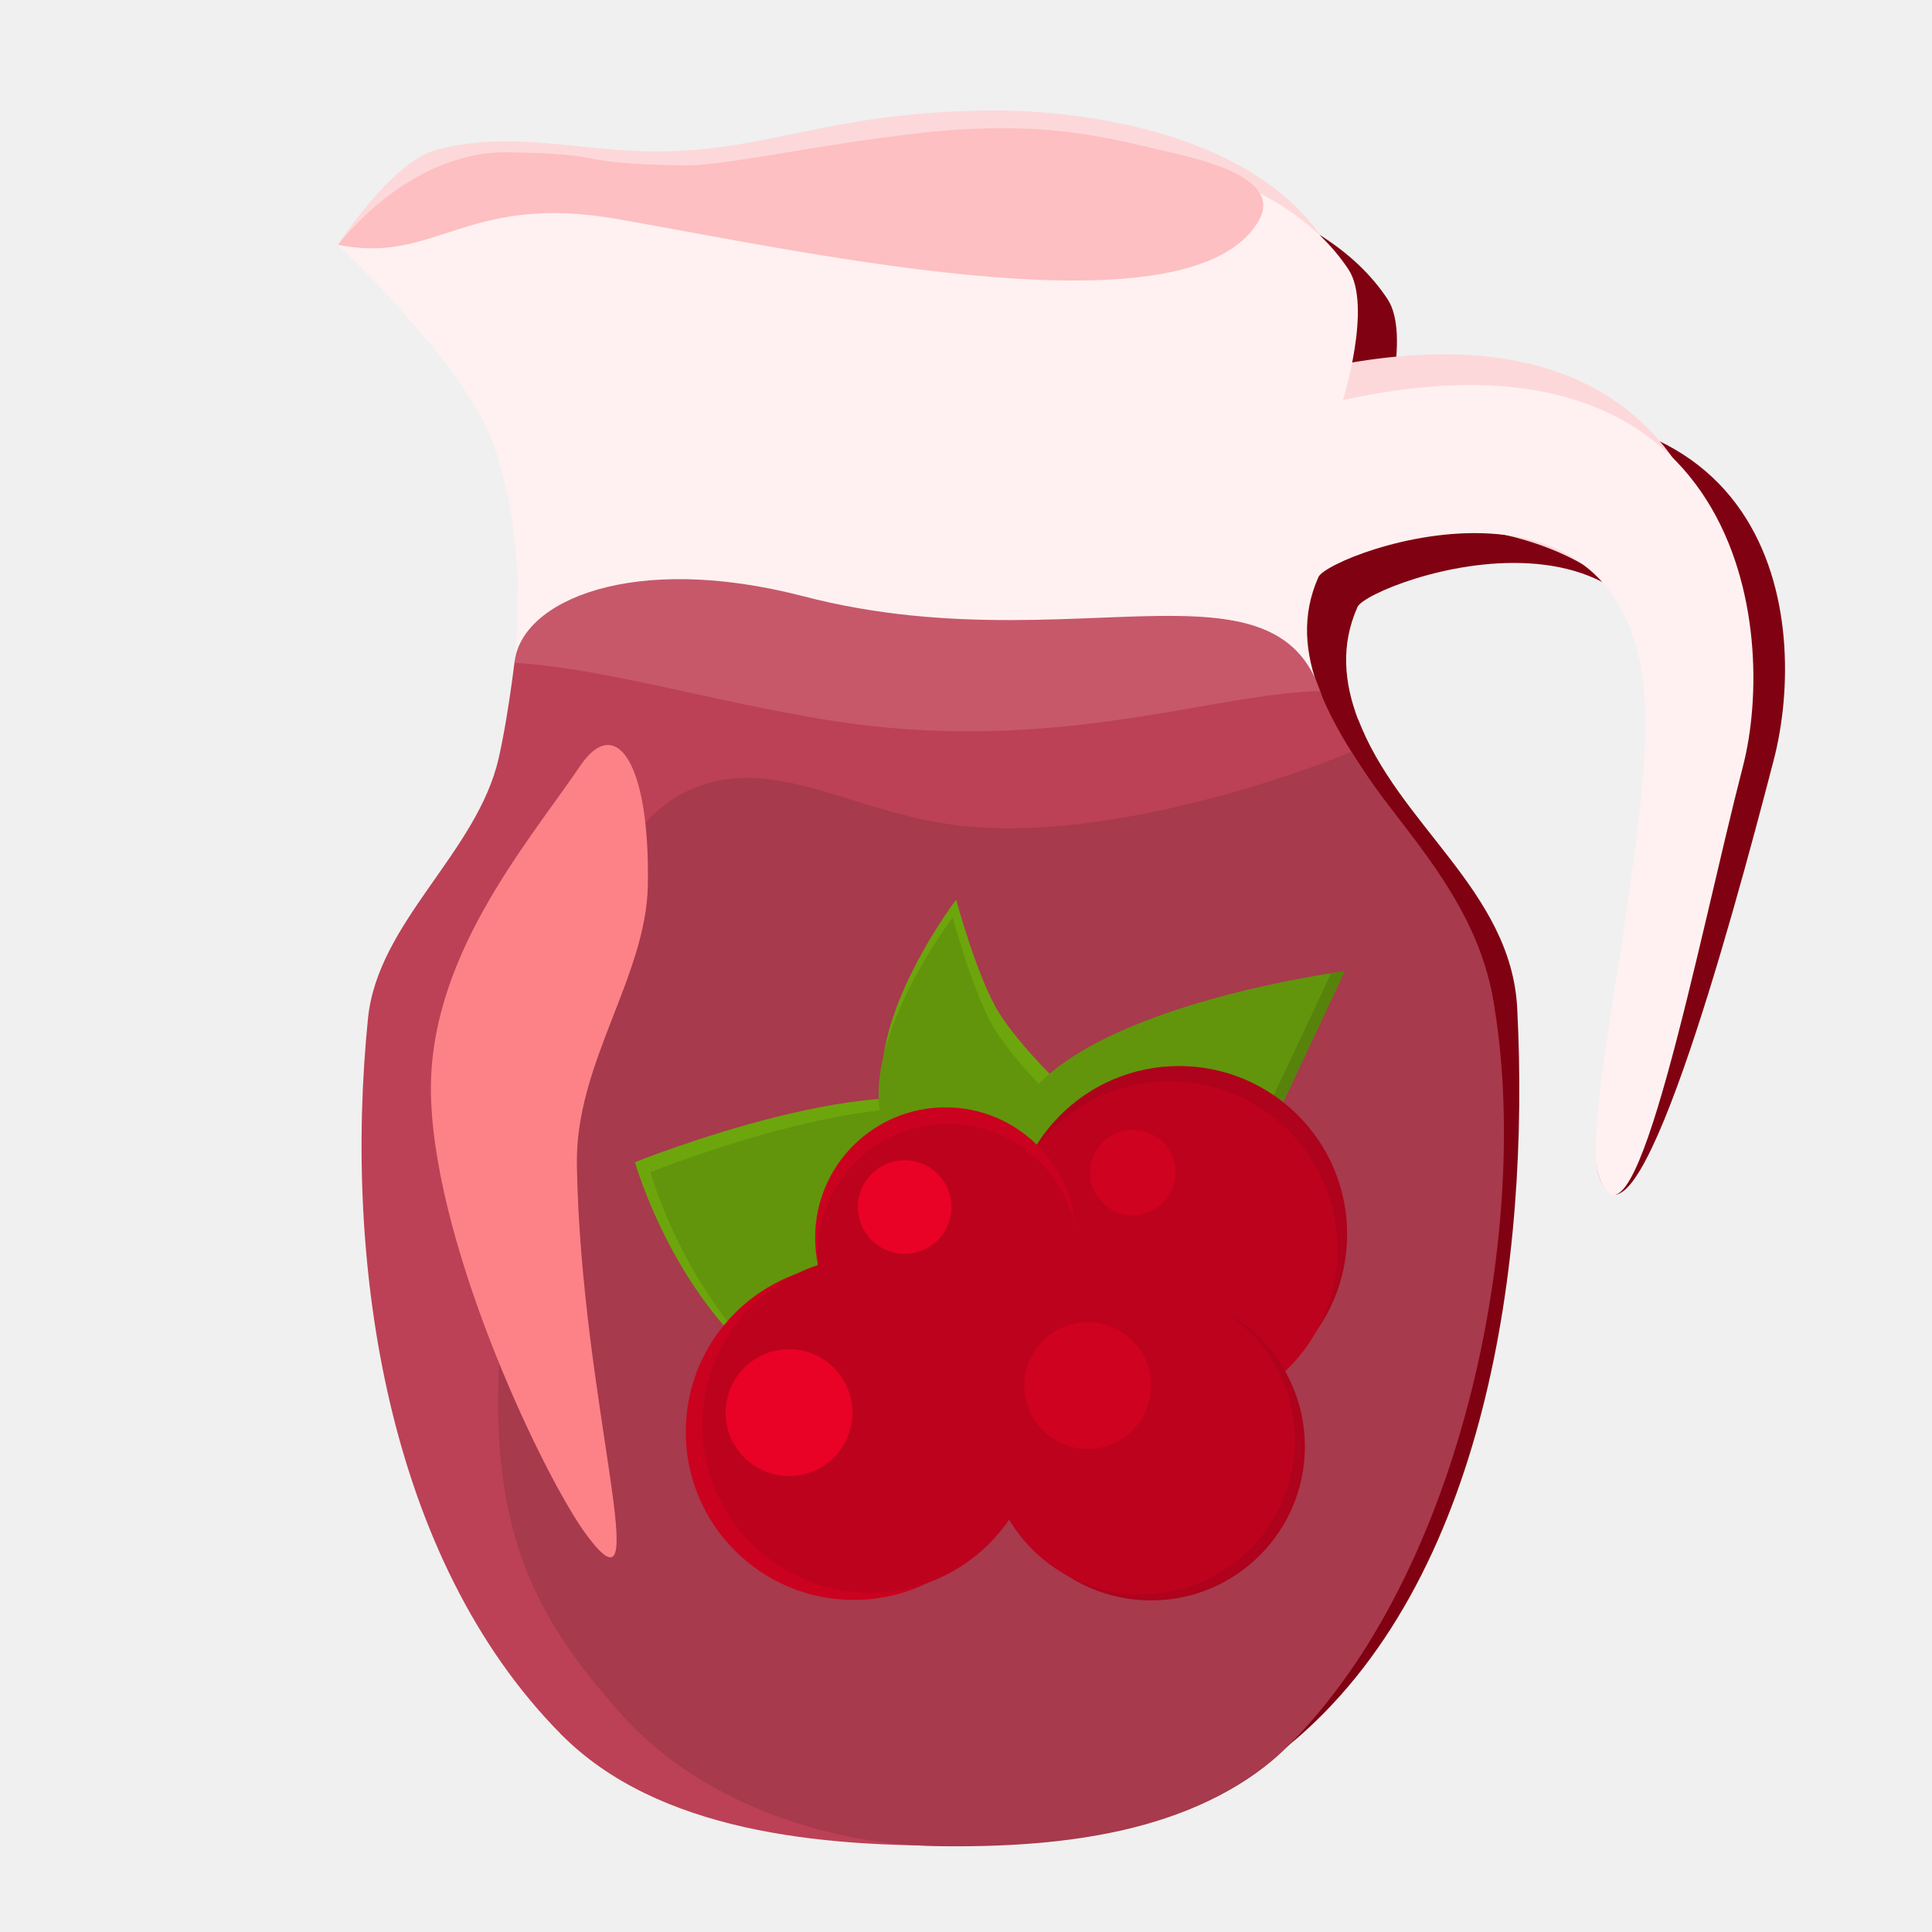
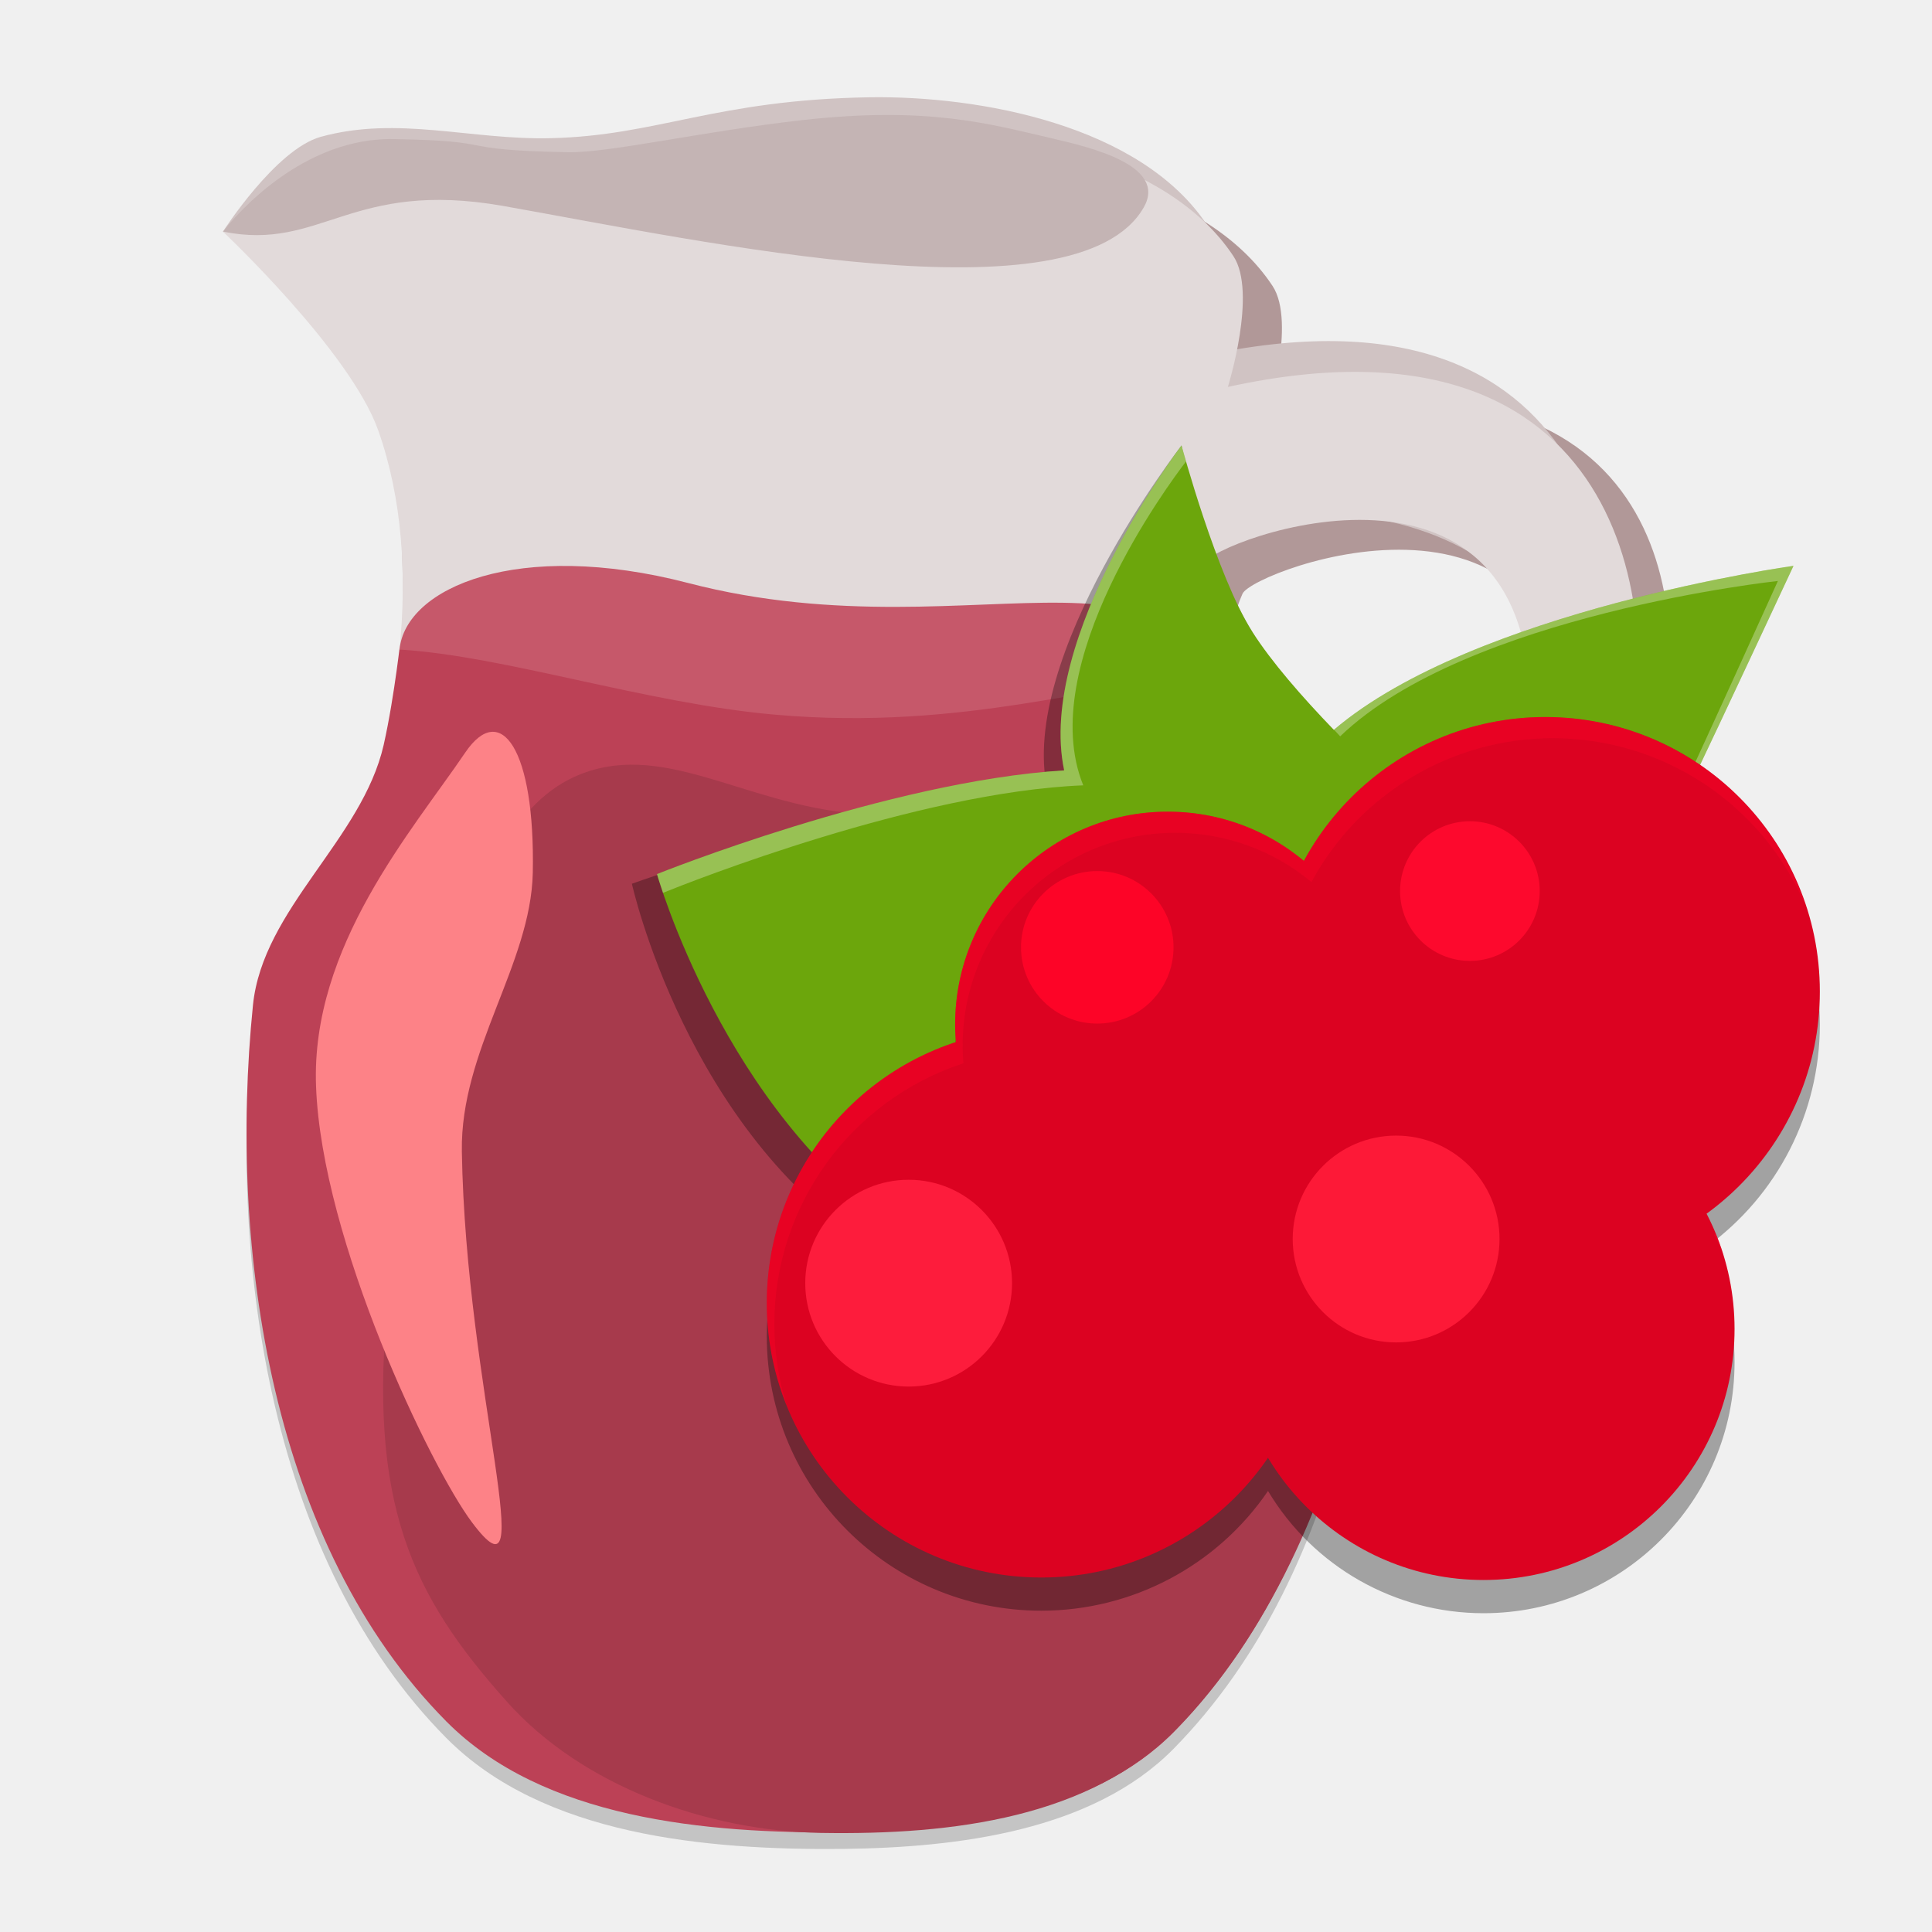
<svg xmlns="http://www.w3.org/2000/svg" xml:space="preserve" width="128mm" height="128mm" viewBox="0 0 128 128">
-   <path d="M69.55 11.34c-10.25.17-14.02 2.54-21.11 2.7-5.3.13-10.76-2.67-15.88-1.26-2.99.83-7.58 5.42-7.58 5.42s8.43 7.92 10.29 13.17c1.59 4.49 1.9 9.43 1.43 14.27-.01.1-.42 3.7-1.07 6.57-1.43 6.27-8.01 10.84-8.66 17.23-1.65 16.3 10.22 45.48 10.22 45.48s19.23 2.8 27.73 2.91c8.77.12 15.15 2.17 20.45-2.19 13.16-10.82 16-32.2 15.15-48.83-.4-7.83-7.9-12.13-10.56-19.22l.05.17c-.97-2.51-1.2-5.02-.07-7.55.72-1.6 22.4-9.64 21.65 10.65-.38 10.3-6.8 23.75-5.65 27.07 2.32 6.76 8.65-16.28 11.58-27.6 2.33-9.01.56-27.65-25.96-21.85 0 0 1.96-6.25.37-8.66-4.4-6.66-15.1-8.6-22.38-8.48zm-9.27 35.28c1.14.19 2.25.42 3.31.71a32.83 32.83 0 0 0-3.3-.7z" style="display:inline;opacity:1;fill:#800212;fill-opacity:1;stroke:none;stroke-width:1;stroke-linecap:round;stroke-linejoin:round;stroke-dasharray:none;stroke-opacity:1;paint-order:markers fill stroke" />
-   <path d="M65.23 7.32c-10.25.17-14.02 2.54-21.11 2.71-5.3.13-10.13-1.5-15.25-.09-2.99.83-6.48 6.28-6.48 6.28 11.24 5.62 11.68 14.26 11.9 22.4.48 17.24-.6 24.8-1.25 31.2-1.65 16.3.74 18.6 5.84 31.9 3.63 9.47 11.79 16.41 20.3 16.53 8.75.12 24.46-4.65 24.46-4.65s14.55-31.38 13.7-48c-.39-7.83-9.04-14.94-11.7-22.03l.05.17c-.97-2.5-1.2-5.01-.07-7.55.72-1.6 26.73-5.62 25.97 14.67-.38 10.3-6.8 23.75-5.65 27.07 2.32 6.76 4.87-17.86 7.8-29.18 2.33-9.01.02-30.09-26.5-24.28 0 0 1.96-6.25.37-8.66-4.4-6.66-15.1-8.6-22.38-8.49z" style="display:inline;opacity:1;fill:#fdd8da;fill-opacity:1;stroke:none;stroke-width:1;stroke-linecap:round;stroke-linejoin:round;stroke-dasharray:none;stroke-opacity:1;paint-order:markers fill stroke" />
-   <path d="M66.96 9.36c-10.25.17-14.02 2.54-21.1 2.71-5.32.13-10.77-2.68-15.89-1.26-2.99.83-7.58 5.41-7.58 5.41s8.43 7.92 10.29 13.17c1.61 4.56 1.9 9.6 1.41 14.52 6.9.4 18.42-.87 26.91 1.45 12.33 3.37 19.66.62 26.42.42-.97-2.5-1.2-5.01-.07-7.55.72-1.6 22.4-9.63 21.65 10.65-.38 10.3-4.2 25.73-3.06 29.05 2.32 6.76 6.6-15.82 9.53-27.14 2.34-9.01.02-30.09-26.5-24.28 0 0 1.96-6.25.37-8.66-4.4-6.66-15.1-8.6-22.38-8.49Z" style="display:inline;opacity:1;fill:#fff1f1;fill-opacity:1;stroke:none;stroke-width:1;stroke-linecap:round;stroke-linejoin:round;stroke-dasharray:none;stroke-opacity:1;paint-order:markers fill stroke" />
-   <path d="M34.09 43.9c.41-4.1 7.84-7.33 19.12-4.4 19.68 5.13 34.87-5.39 34.94 11.25 0 0-19.03 4.63-28.52 3.38-9.09-1.2-25.54-10.22-25.54-10.22Z" style="opacity:1;fill:#c6586a;fill-opacity:1;stroke:none;stroke-width:1;stroke-linecap:round;stroke-linejoin:round;stroke-dasharray:none;stroke-opacity:1;paint-order:markers fill stroke" />
-   <path d="M22.4 16.22c6.53 1.32 8.44-3.48 18.56-1.7 13.43 2.38 38.01 7.76 42.43.11 1.61-2.8-3.54-4-6.12-4.6-3.98-.91-8.09-2.15-16.56-1.19-6.56.74-12.73 2.17-15.45 2.12-7.99-.15-4.17-.75-11.56-.87-6.67-.12-11.3 6.13-11.3 6.13z" style="opacity:1;fill:#fdbfc1;fill-opacity:1;stroke:none;stroke-width:1;stroke-linecap:round;stroke-linejoin:round;stroke-dasharray:none;stroke-opacity:1;paint-order:markers fill stroke" />
-   <path d="M33.04 50.23c-1.43 6.27-8.01 10.84-8.66 17.24-1.65 16.3 1.27 35.81 12.81 47.45 6.4 6.46 17.2 7.44 26.3 7.35 7.62-.09 16.53-1.2 21.88-6.63 11.67-11.86 14.55-31.38 13.71-48-.4-7.83-9.05-14.94-11.7-22.03l.04.17c-6.76.2-15.76 3.57-28.5 2.44-8.48-.75-17.92-3.9-24.83-4.31.13-1.32-.3 3-1.05 6.32z" style="display:inline;opacity:1;fill:#bc4156;fill-opacity:1;stroke:none;stroke-width:1;stroke-linecap:round;stroke-linejoin:round;stroke-dasharray:none;stroke-opacity:1;paint-order:markers fill stroke" />
-   <path d="M37.63 64.34c-2.87 6.99-3.7 16.8-4.27 22.26-1.45 13.94 1.59 20.01 7.83 27 5 5.62 13.28 8.58 20.8 8.71 8.86.15 17.88-1.04 23.6-6.9 11.97-12.25 15.93-35.64 13.25-49.62-1.34-6.93-6.92-11.78-9.31-15.99.02.05-14.11 5.93-25.29 4.97-7.45-.64-12.87-5-18.56-2.43-4.39 1.99-6.22 7.55-8.05 12z" style="display:inline;opacity:1;fill:#a73a4c;fill-opacity:1;stroke:none;stroke-width:.866;stroke-linecap:round;stroke-linejoin:round;stroke-dasharray:none;stroke-opacity:1;paint-order:markers fill stroke" />
-   <path d="M38.88 101.72c4.68 6.26-.4-8.7-.66-24.56-.11-6.7 4.57-12.4 4.7-18.46.16-8.21-2.13-11.43-4.48-7.96-3.51 5.18-10.23 12.84-9.88 22.1.37 10.22 7.6 25.24 10.32 28.88z" style="opacity:1;fill:#fd8287;fill-opacity:1;stroke:none;stroke-width:1;stroke-linecap:round;stroke-linejoin:round;stroke-dasharray:none;stroke-opacity:1;paint-order:markers fill stroke" />
-   <g style="display:inline" transform="translate(-81.1 52.43) scale(1.57281)">
-     <path d="M108.22 7.56s-11.97 1.66-13.4 6.4c-1.09 3.6 5.78 9.67 5.78 9.67s3.3-6.86 4.91-10.3a961.7 961.7 0 0 0 2.71-5.77z" style="opacity:1;fill:#57830c;fill-opacity:1;stroke:none;stroke-width:.793;stroke-linecap:round;stroke-linejoin:round;stroke-dasharray:none;stroke-opacity:1;paint-order:markers fill stroke" />
-     <path d="M91.84 4.56s-5.67 7.46-1.72 10.45c3 2.27 9.87.79 9.87.79s-4.7-3.9-6.31-6.42c-.93-1.44-1.84-4.82-1.84-4.82z" style="opacity:1;fill:#6ca60c;fill-opacity:1;stroke:none;stroke-width:.793;stroke-linecap:round;stroke-linejoin:round;stroke-dasharray:none;stroke-opacity:1;paint-order:markers fill stroke" />
-     <path d="M78.31 15.62s1.73 6.13 6.3 9.18c3.94 2.62 14.15-1.27 14.15-1.27s-2.11-7.1-5.92-9.85c-3.48-2.5-14.53 1.94-14.53 1.94z" style="opacity:1;fill:#6ca60c;fill-opacity:1;stroke:none;stroke-width:1;stroke-linecap:round;stroke-linejoin:round;stroke-dasharray:none;stroke-opacity:1;paint-order:markers fill stroke" />
-     <path d="M107.63 7.67s-11.97 1.65-13.4 6.4c-1.1 3.6 5.78 9.67 5.78 9.67s3.29-6.86 4.9-10.3c.92-1.92 2.72-5.77 2.72-5.77z" style="opacity:1;fill:#62950c;fill-opacity:1;stroke:none;stroke-width:.793;stroke-linecap:round;stroke-linejoin:round;stroke-dasharray:none;stroke-opacity:1;paint-order:markers fill stroke" />
-     <path d="M78.96 16.04s1.72 6.13 6.3 9.18c3.94 2.62 14.14-1.27 14.14-1.27s-2.1-7.1-5.92-9.85c-3.47-2.5-14.52 1.94-14.52 1.94z" style="opacity:1;fill:#62950c;fill-opacity:1;stroke:none;stroke-width:1;stroke-linecap:round;stroke-linejoin:round;stroke-dasharray:none;stroke-opacity:1;paint-order:markers fill stroke" />
-     <circle cx="87.53" cy="26.98" r="7.08" style="opacity:1;fill:#ca021f;fill-opacity:1;stroke:none;stroke-width:1;stroke-linecap:round;stroke-linejoin:round;stroke-dasharray:none;stroke-opacity:1;paint-order:markers fill stroke" />
-     <circle cx="88.23" cy="26.68" r="7.08" style="opacity:1;fill:#bd021d;fill-opacity:1;stroke:none;stroke-width:1;stroke-linecap:round;stroke-linejoin:round;stroke-dasharray:none;stroke-opacity:1;paint-order:markers fill stroke" />
-     <path d="M91.7 5.3s-5.68 7.47-1.73 10.45c3 2.27 9.87.79 9.87.79s-4.7-3.9-6.31-6.42c-.93-1.44-1.84-4.82-1.84-4.82Z" style="opacity:1;fill:#62950c;fill-opacity:1;stroke:none;stroke-width:.793;stroke-linecap:round;stroke-linejoin:round;stroke-dasharray:none;stroke-opacity:1;paint-order:markers fill stroke" />
-     <circle cx="101.23" cy="18.65" r="7.08" style="opacity:1;fill:#af021c;fill-opacity:1;stroke:none;stroke-width:1;stroke-linecap:round;stroke-linejoin:round;stroke-dasharray:none;stroke-opacity:1;paint-order:markers fill stroke" />
-     <circle cx="100.83" cy="19.29" r="7.08" style="opacity:1;fill:#bd021d;fill-opacity:1;stroke:none;stroke-width:1;stroke-linecap:round;stroke-linejoin:round;stroke-dasharray:none;stroke-opacity:1;paint-order:markers fill stroke" />
-     <circle cx="100.05" cy="27.6" r="6.48" style="opacity:1;fill:#af021c;fill-opacity:1;stroke:none;stroke-width:.915;stroke-linecap:round;stroke-linejoin:round;stroke-dasharray:none;stroke-opacity:1;paint-order:markers fill stroke" />
-     <circle cx="99.63" cy="27.35" r="6.48" style="opacity:1;fill:#bd021d;fill-opacity:1;stroke:none;stroke-width:.915;stroke-linecap:round;stroke-linejoin:round;stroke-dasharray:none;stroke-opacity:1;paint-order:markers fill stroke" />
-     <circle cx="91.39" cy="18.8" r="5.49" style="opacity:1;fill:#ca021f;fill-opacity:1;stroke:none;stroke-width:.775;stroke-linecap:round;stroke-linejoin:round;stroke-dasharray:none;stroke-opacity:1;paint-order:markers fill stroke" />
-     <circle cx="91.49" cy="19.49" r="5.49" style="opacity:1;fill:#bd021d;fill-opacity:1;stroke:none;stroke-width:.775;stroke-linecap:round;stroke-linejoin:round;stroke-dasharray:none;stroke-opacity:1;paint-order:markers fill stroke" />
-     <circle cx="89.67" cy="17.51" r="1.97" style="opacity:1;fill:#e90225;fill-opacity:1;stroke:none;stroke-width:.894;stroke-linecap:round;stroke-linejoin:round;stroke-dasharray:none;stroke-opacity:1;paint-order:markers fill stroke" />
-     <circle cx="84.8" cy="26.17" r="2.67" style="opacity:1;fill:#e90225;fill-opacity:1;stroke:none;stroke-width:1.212;stroke-linecap:round;stroke-linejoin:round;stroke-dasharray:none;stroke-opacity:1;paint-order:markers fill stroke" />
-     <circle cx="97.38" cy="25.03" r="2.67" style="opacity:1;fill:#cf0220;fill-opacity:1;stroke:none;stroke-width:1.212;stroke-linecap:round;stroke-linejoin:round;stroke-dasharray:none;stroke-opacity:1;paint-order:markers fill stroke" />
-     <circle cx="99.28" cy="16.06" r="1.8" style="opacity:1;fill:#cf0220;fill-opacity:1;stroke:none;stroke-width:.819;stroke-linecap:round;stroke-linejoin:round;stroke-dasharray:none;stroke-opacity:1;paint-order:markers fill stroke" />
+   <g paint-order="markers fill stroke">
+     <path fill-opacity=".184" d="M25.419 50.455c-1.43 6.27-8.01 10.84-8.66 17.24-1.65 16.3 1.27 35.81 12.81 47.45 6.4 6.46 17.2 7.44 26.3 7.35 7.62-.09 16.53-1.2 21.88-6.63 11.67-11.86 14.55-31.38 13.71-48-.4-7.83-9.05-14.94-11.7-22.03l.04.17c-6.76.2-15.76 3.57-28.5 2.44-8.48-.75-17.92-3.9-24.83-4.31.13-1.32-.3 3-1.05 6.32z" />
+     <path fill="#b19898" d="M61.929 10.465c-10.25.17-14.02 2.54-21.11 2.7-5.3.13-10.76-2.67-15.88-1.26-2.99.83-7.58 5.42-7.58 5.42s8.43 7.92 10.29 13.17c1.59 4.49 1.9 9.43 1.43 14.27-.01.1-.42 3.7-1.07 6.57-1.43 6.27-8.01 10.84-8.66 17.23-1.65 16.3 10.22 45.48 10.22 45.48s19.23 2.8 27.73 2.91c8.77.12 15.596-4.835 20.896-9.195C91.355 96.94 93.75 82.565 92.9 65.935c-.4-7.83-7.9-12.13-10.56-19.22l.05.17c-.97-2.51-1.2-5.02-.07-7.55.72-1.6 22.4-9.64 21.65 10.65-.38 10.3-6.8 23.75-5.65 27.07 2.32 6.76 8.65-16.28 11.58-27.6 2.33-9.01.56-27.65-25.96-21.85 0 0 1.96-6.25.37-8.66-4.4-6.66-15.1-8.6-22.38-8.48zm-9.27 35.28c1.14.19 2.25.42 3.31.71a32.83 32.83 0 0 0-3.3-.7z" />
+     <path fill="#d0c3c3" d="M57.609 6.445c-10.25.17-14.02 2.54-21.11 2.71-5.3.13-10.13-1.5-15.25-.09-2.99.83-6.48 6.28-6.48 6.28 11.24 5.62 11.68 14.26 11.9 22.4.48 17.24-.6 24.8-1.25 31.2-1.65 16.3.74 18.6 5.84 31.9 3.63 9.47 11.79 16.41 20.3 16.53 8.75.12 24.46-4.65 24.46-4.65s14.55-31.38 13.7-48c-.39-7.83-9.04-14.94-11.7-22.03l.05.17c-.97-2.5-1.2-5.01-.07-7.55.72-1.6 26.73-5.62 25.97 14.67-.38 10.3-6.8 23.75-5.65 27.07 2.32 6.76 4.87-17.86 7.8-29.18 2.33-9.01.02-30.09-26.5-24.28 0 0 1.96-6.25.37-8.66-4.4-6.66-15.1-8.6-22.38-8.49z" />
+     <path fill="#e2dada" d="M59.339 8.485c-10.25.17-14.02 2.54-21.1 2.71-5.32.13-10.77-2.68-15.89-1.26-2.99.83-7.58 5.41-7.58 5.41s8.43 7.92 10.29 13.17c1.61 4.56 1.9 9.6 1.41 14.52 6.9.4 18.42-.87 26.91 1.45 12.33 3.37 19.66.62 26.42.42-.97-2.5-1.2-5.01-.07-7.55.72-1.6 22.4-9.63 21.65 10.65-.38 10.3-4.2 25.73-3.06 29.05 2.32 6.76 6.6-15.82 9.53-27.14 2.34-9.01.02-30.09-26.5-24.28 0 0 1.96-6.25.37-8.66-4.4-6.66-15.1-8.6-22.38-8.49z" />
+     <path fill="#c6586a" d="M26.469 43.025c.41-4.1 7.84-7.33 19.12-4.4 19.68 5.13 34.87-5.39 34.94 11.25 0 0-19.03 4.63-28.52 3.38-9.09-1.2-25.54-10.22-25.54-10.22Z" />
+     <path fill="#c4b4b4" d="M14.779 15.345c6.53 1.32 8.44-3.48 18.56-1.7 13.43 2.38 38.01 7.76 42.43.11 1.61-2.8-3.54-4-6.12-4.6-3.98-.91-8.09-2.15-16.56-1.19-6.56.74-12.73 2.17-15.45 2.12-7.99-.15-4.17-.75-11.56-.87-6.67-.12-11.3 6.13-11.3 6.13Z" />
+     <path fill="#bc4156" d="M25.419 49.355c-1.43 6.27-8.01 10.84-8.66 17.24-1.65 16.3 1.27 35.81 12.81 47.45 6.4 6.46 17.2 7.44 26.3 7.35 7.62-.09 16.53-1.2 21.88-6.63 11.67-11.86 14.55-31.38 13.71-48-.4-7.83-9.05-14.94-11.7-22.03l.04.17c-6.76.2-15.76 3.57-28.5 2.44-8.48-.75-17.92-3.9-24.83-4.31.13-1.32-.3 3-1.05 6.32z" />
+     <path fill="#a73a4c" d="M30.009 63.465c-2.87 6.99-3.7 16.8-4.27 22.26-1.45 13.94 1.59 20.01 7.83 27 5 5.62 13.28 8.58 20.8 8.71 8.86.15 17.88-1.04 23.6-6.9 11.97-12.25 15.93-35.64 13.25-49.62-1.34-6.93-6.92-11.78-9.31-15.99.02.05-14.11 5.93-25.29 4.97-7.45-.64-12.87-5-18.56-2.43-4.39 1.99-6.22 7.55-8.05 12z" />
+     <path fill="#fd8287" d="M31.259 100.845c4.68 6.26-.4-8.7-.66-24.56-.11-6.7 4.57-12.4 4.7-18.46.16-8.21-2.13-11.43-4.48-7.96-3.51 5.18-10.23 12.84-9.88 22.1.37 10.22 7.6 25.24 10.32 28.88z" />
+     <g transform="matrix(2.56868 0 0 2.56868 -157.634 17.793)">
+       <path fill-opacity=".301" d="M91.842 4.563S87.616 10 88.383 13.448c-4.82.28-10.717 2.419-10.717 2.419s1.406 6.385 6.255 9.44c4.184 2.623 15.017-1.276 15.017-1.276s-.192-.606-.564-1.534a31.468 31.468 0 0 0 1.885 1.746s2.542-7.567 4.26-11.007c.97-1.917 2.921-5.435 2.921-5.435s-7.659 1.172-11.506 4.264c-.887-.867-1.514-1.396-2.367-2.863-1.23-2.117-1.725-4.64-1.725-4.64Z" />
+       <path fill="#6ca60c" d="M91.842 4.563s-3.75 4.932-3.027 8.38c-4.542.279-10.502 2.675-10.502 2.675s1.728 6.128 6.298 9.184c3.943 2.622 14.15-1.277 14.15-1.277s-.18-.606-.53-1.534c.993 1.055 1.775 1.746 1.775 1.746s3.29-6.86 4.91-10.299c.915-1.917 2.71-5.77 2.71-5.77s-8.23 1.14-11.855 4.23c-.835-.866-1.605-1.753-2.094-2.515-.928-1.447-1.835-4.82-1.835-4.82Z" />
+       <path fill="#fff" fill-opacity=".297" d="M91.842 4.563s-3.75 4.932-3.027 8.38c-4.542.279-10.502 2.675-10.502 2.675s.05.176.154.484c.681-.276 6.561-2.604 10.841-2.773-1.267-3.113 2.22-7.793 2.65-8.353-.074-.258-.116-.413-.116-.413Zm15.784 3.106s-8.222 1.137-11.85 4.226c.055.056.103.115.158.17 3.278-3.153 11.29-4.007 11.29-4.007s-1.745 3.853-2.634 5.77c-1.348 2.945-3.888 8.4-4.589 9.905a.052.052 0 0 0 .005.004s3.29-6.86 4.91-10.299c.915-1.917 2.71-5.77 2.71-5.77zm-9.75 14.14c.313.805.528 1.452.64 1.807l.246-.09s-.117-.393-.345-1.029a34.47 34.47 0 0 1-.541-.689z" />
+       <path fill-opacity=".328" d="M101.226 12.424a7.08 7.08 0 0 0-6.228 3.71 5.485 5.485 0 0 0-3.51-1.27 5.485 5.485 0 0 0-5.486 5.486 5.485 5.485 0 0 0 .02.46 7.08 7.08 0 0 0-4.877 6.727 7.08 7.08 0 0 0 7.08 7.08 7.08 7.08 0 0 0 5.848-3.088 6.475 6.475 0 0 0 5.557 3.153 6.475 6.475 0 0 0 6.476-6.475 6.475 6.475 0 0 0-.723-2.973 7.08 7.08 0 0 0 2.923-5.73 7.08 7.08 0 0 0-7.08-7.08z" />
+       <g fill="#dc0221">
+         <circle cx="88.225" cy="26.681" r="7.08" />
+         <circle cx="101.226" cy="18.647" r="7.08" />
+         <circle cx="99.631" cy="27.35" r="6.475" />
+         <circle cx="91.488" cy="19.493" r="5.485" />
+       </g>
+       <path fill="#fc0429" fill-opacity=".36" d="M101.226 11.567a7.08 7.08 0 0 0-6.227 3.711 5.485 5.485 0 0 0-3.51-1.27 5.485 5.485 0 0 0-5.486 5.485 5.485 5.485 0 0 0 .019.46 7.08 7.08 0 0 0-4.877 6.728 7.08 7.08 0 0 0 .515 2.65 7.08 7.08 0 0 1-.32-2.105 7.08 7.08 0 0 1 4.876-6.728 5.485 5.485 0 0 1-.019-.46 5.485 5.485 0 0 1 5.485-5.485 5.485 5.485 0 0 1 3.511 1.27 7.08 7.08 0 0 1 6.227-3.71 7.08 7.08 0 0 1 6.511 4.31 7.08 7.08 0 0 0-6.705-4.856zm4.395 13.324a7.08 7.08 0 0 1-.043.032 6.475 6.475 0 0 1 .242.526 6.475 6.475 0 0 0-.2-.558z" />
+       <circle cx="89.669" cy="17.507" r="1.967" fill="#fd0427" />
+       <circle cx="84.804" cy="26.169" r="2.667" fill="#fd1c3c" />
+       <circle cx="97.377" cy="25.03" r="2.667" fill="#fd1937" />
+       <circle cx="99.28" cy="16.056" r="1.801" fill="#fd092d" />
+     </g>
  </g>
</svg>
